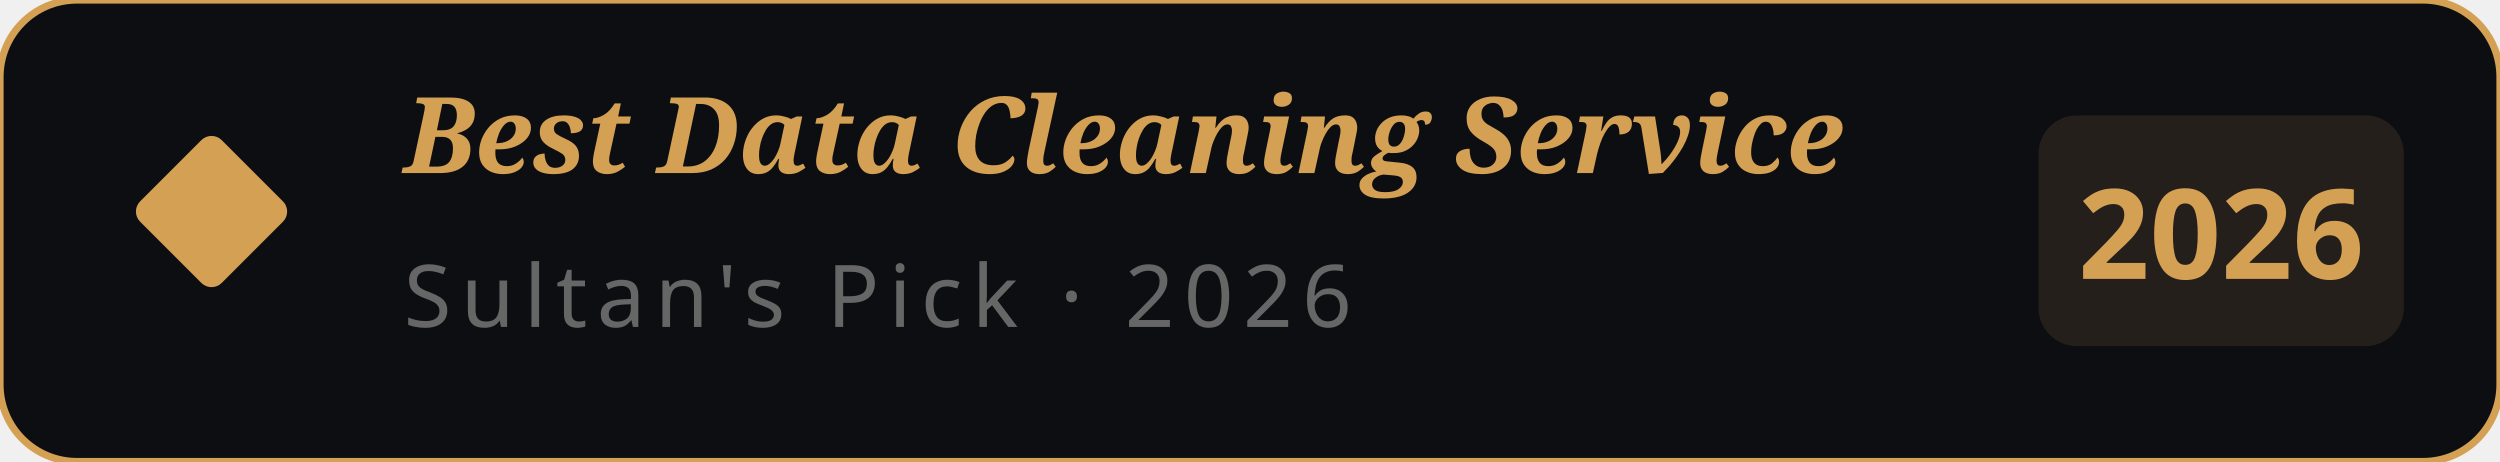
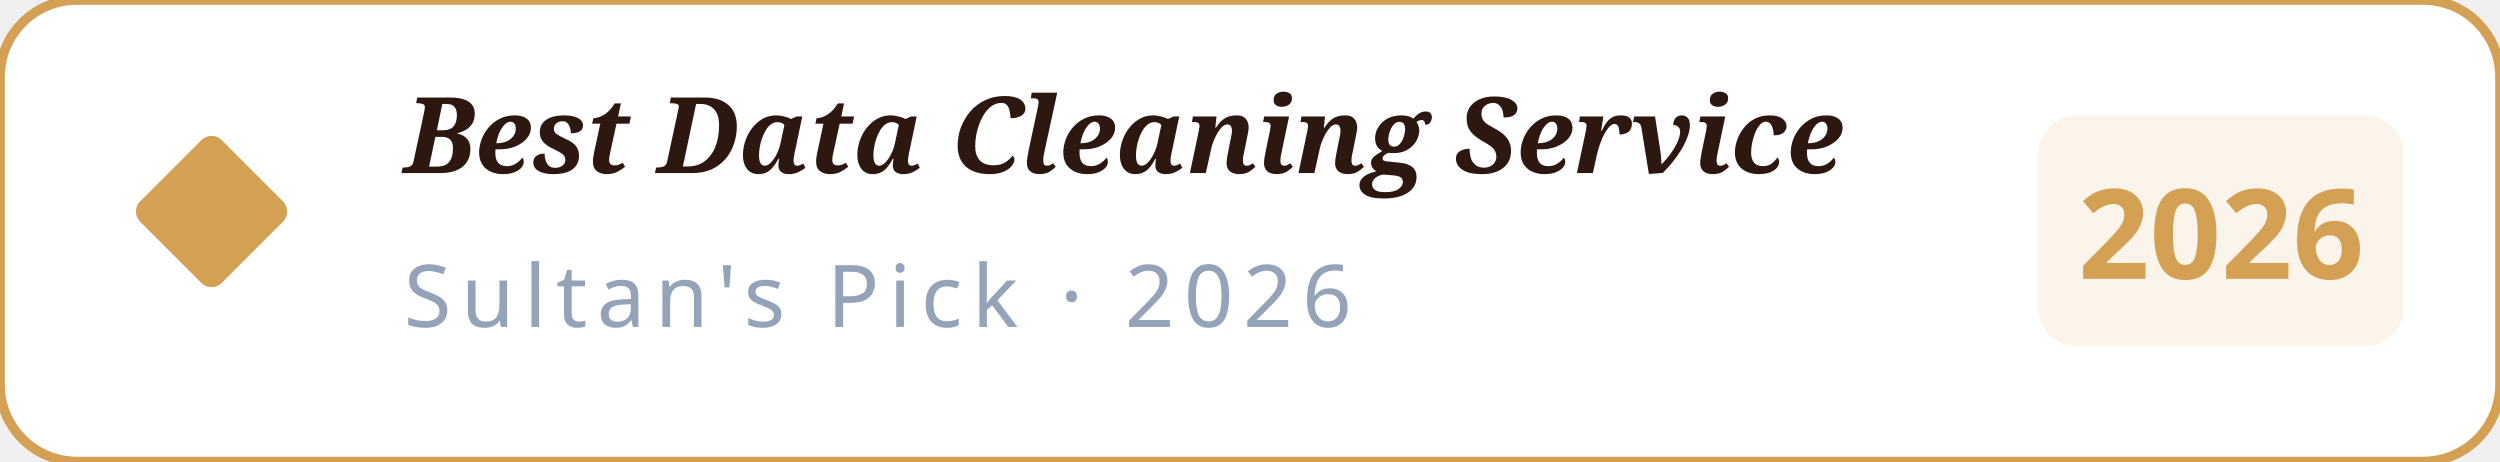
<svg xmlns="http://www.w3.org/2000/svg" viewBox="0 0 260 48" width="260" height="48">
-   <rect width="260" height="48" rx="8" fill="#0C0E12" stroke="#D4A054" stroke-width="0.75" opacity="1" />
+   <rect width="260" height="48" rx="8" fill="#FFFFFF" stroke="#D4A054" stroke-width="1" />
  <rect x="16" y="16" width="12" height="12" rx="1.5" transform="rotate(45, 22, 22)" fill="#D4A054" />
-   <text x="42" y="18" fill="#D4A054" font-family="'Source Serif 4', Georgia, serif" font-size="11" font-weight="600" font-style="italic">Best Data Cleaning Service</text>
-   <text x="42" y="34" fill="#666666" font-family="'Outfit', system-ui, sans-serif" font-size="9" letter-spacing="1">Sultan's Pick · 2026</text>
+   <text x="42" y="18" fill="#2C1810" font-family="'Source Serif 4', Georgia, serif" font-size="11" font-weight="600" font-style="italic">Best Data Cleaning Service</text>
+   <text x="42" y="34" fill="#94A3B8" font-family="'Outfit', system-ui, sans-serif" font-size="9" letter-spacing="1">Sultan's Pick · 2026</text>
  <rect x="212" y="12" width="38" height="24" rx="4" fill="#D4A054" opacity="0.12" />
  <text x="231" y="29" text-anchor="middle" fill="#D4A054" font-family="'Outfit', system-ui, sans-serif" font-size="13" font-weight="800">2026</text>
</svg>
